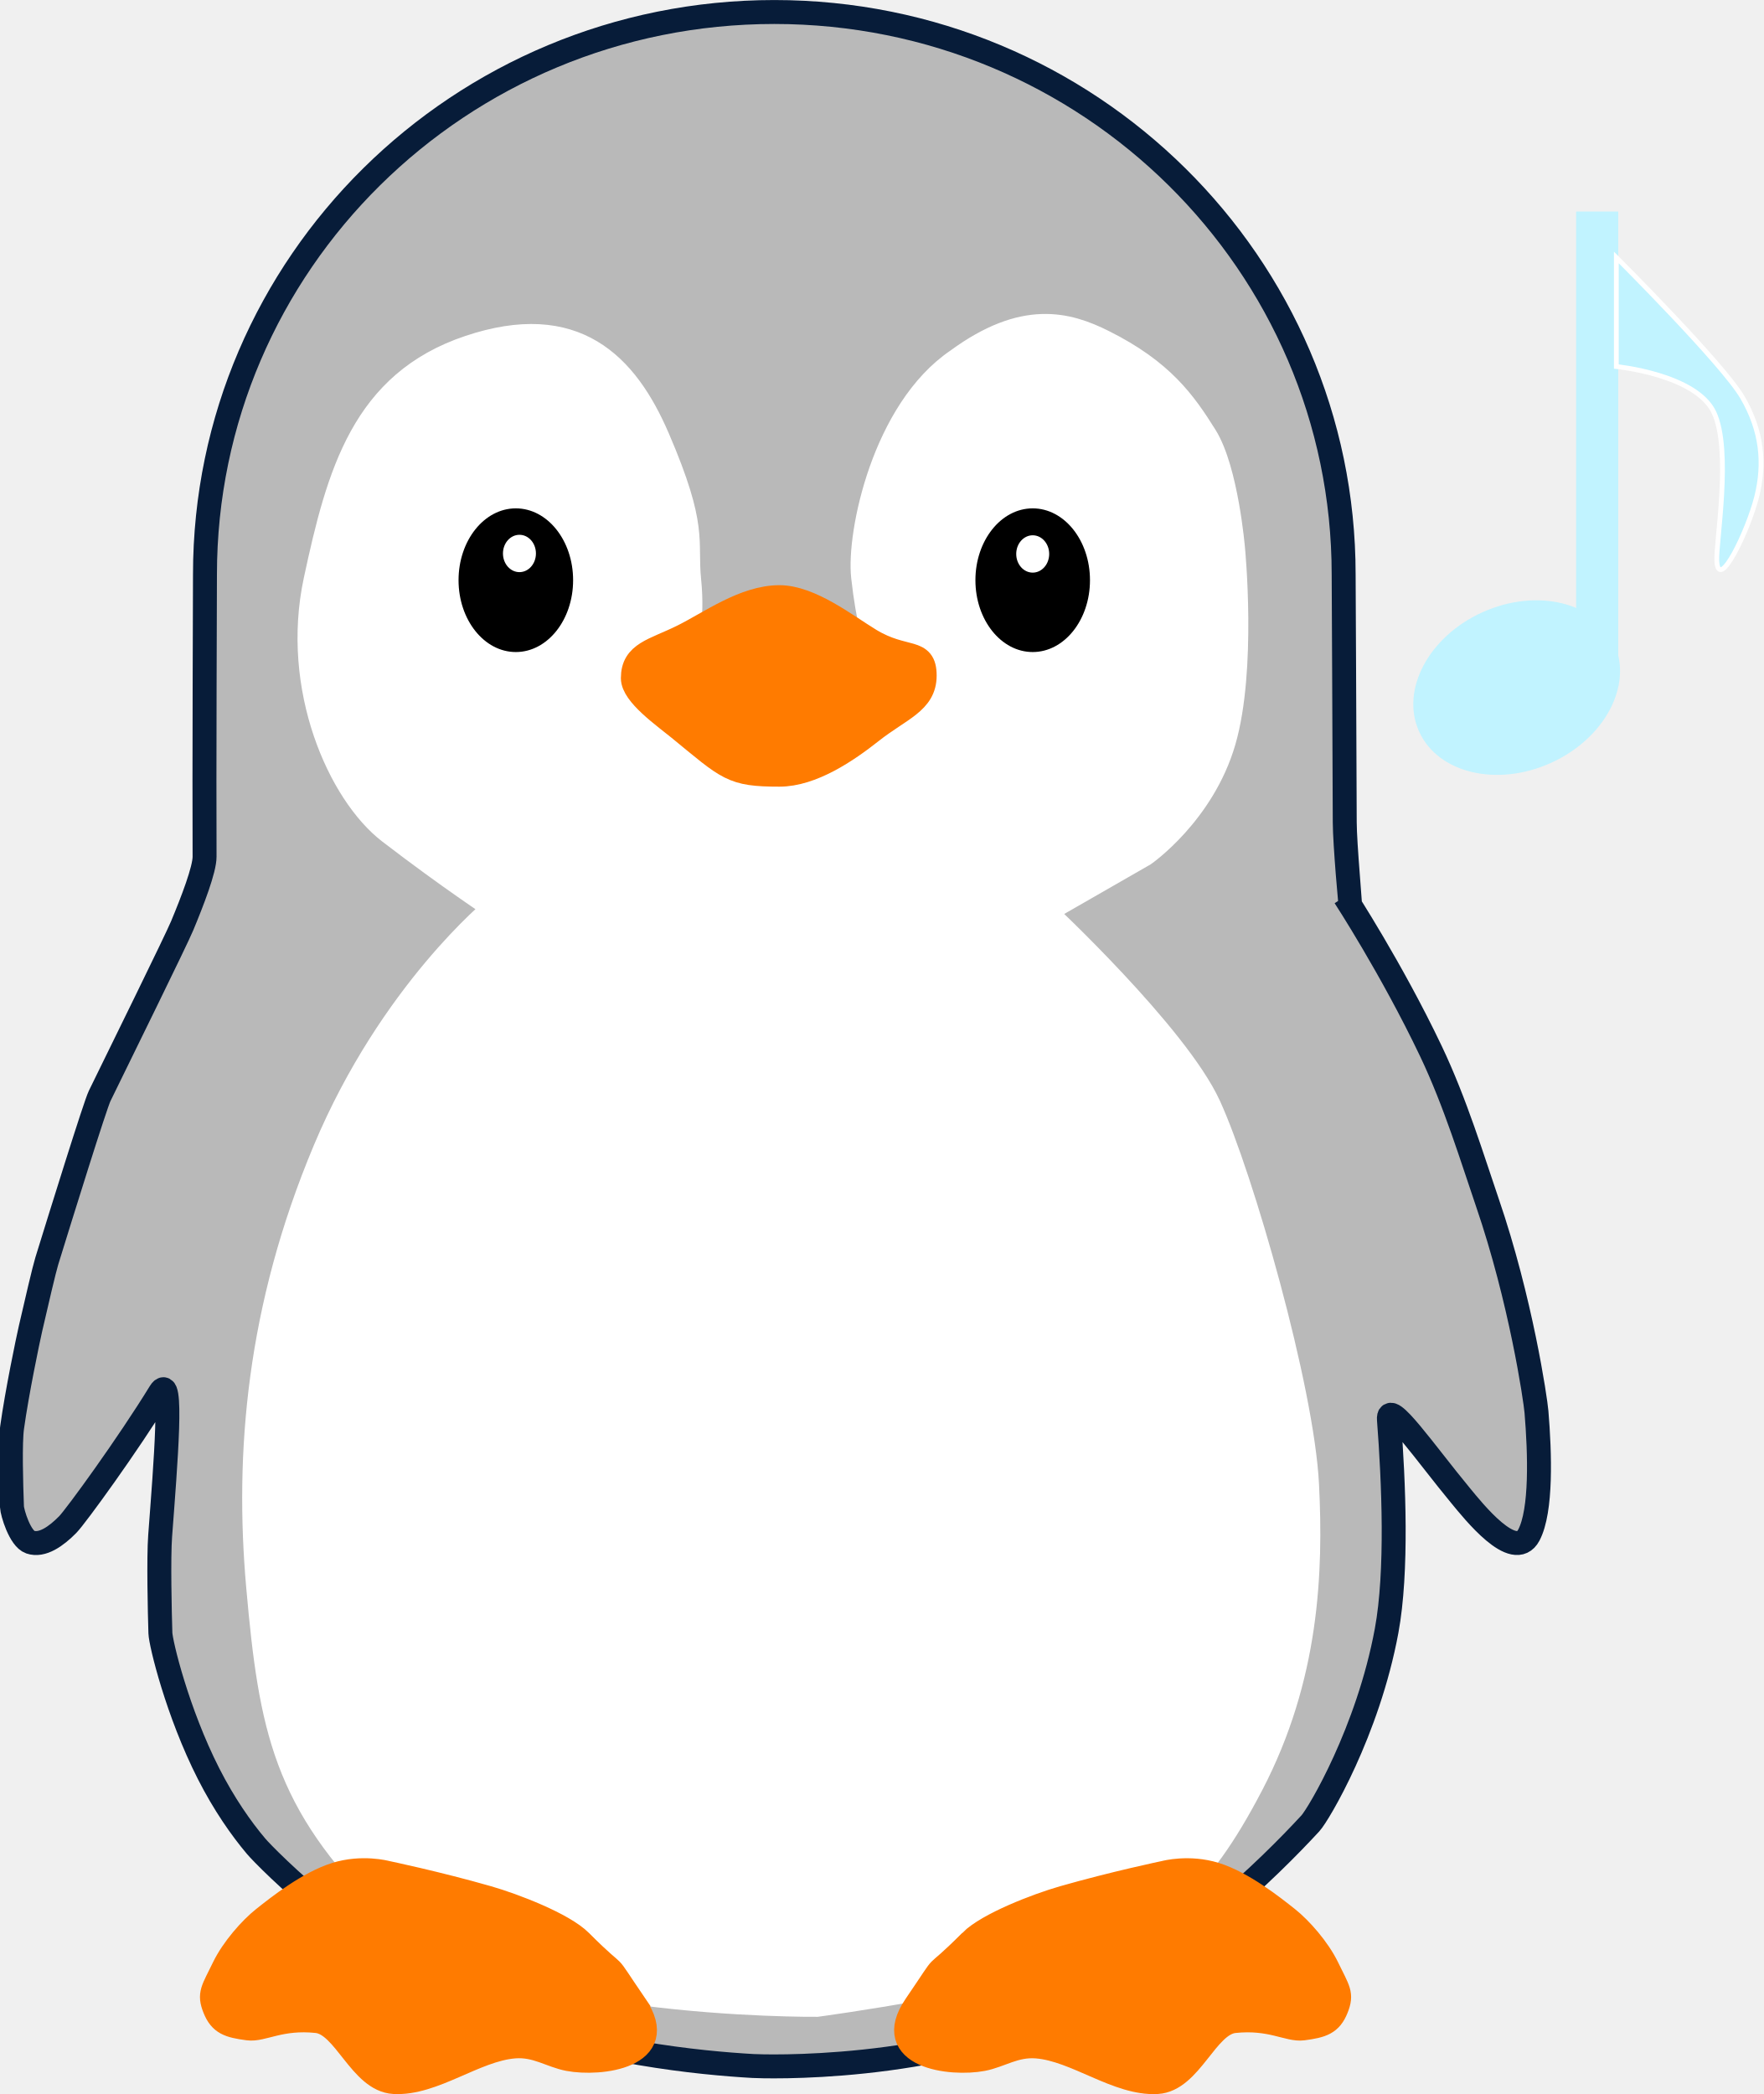
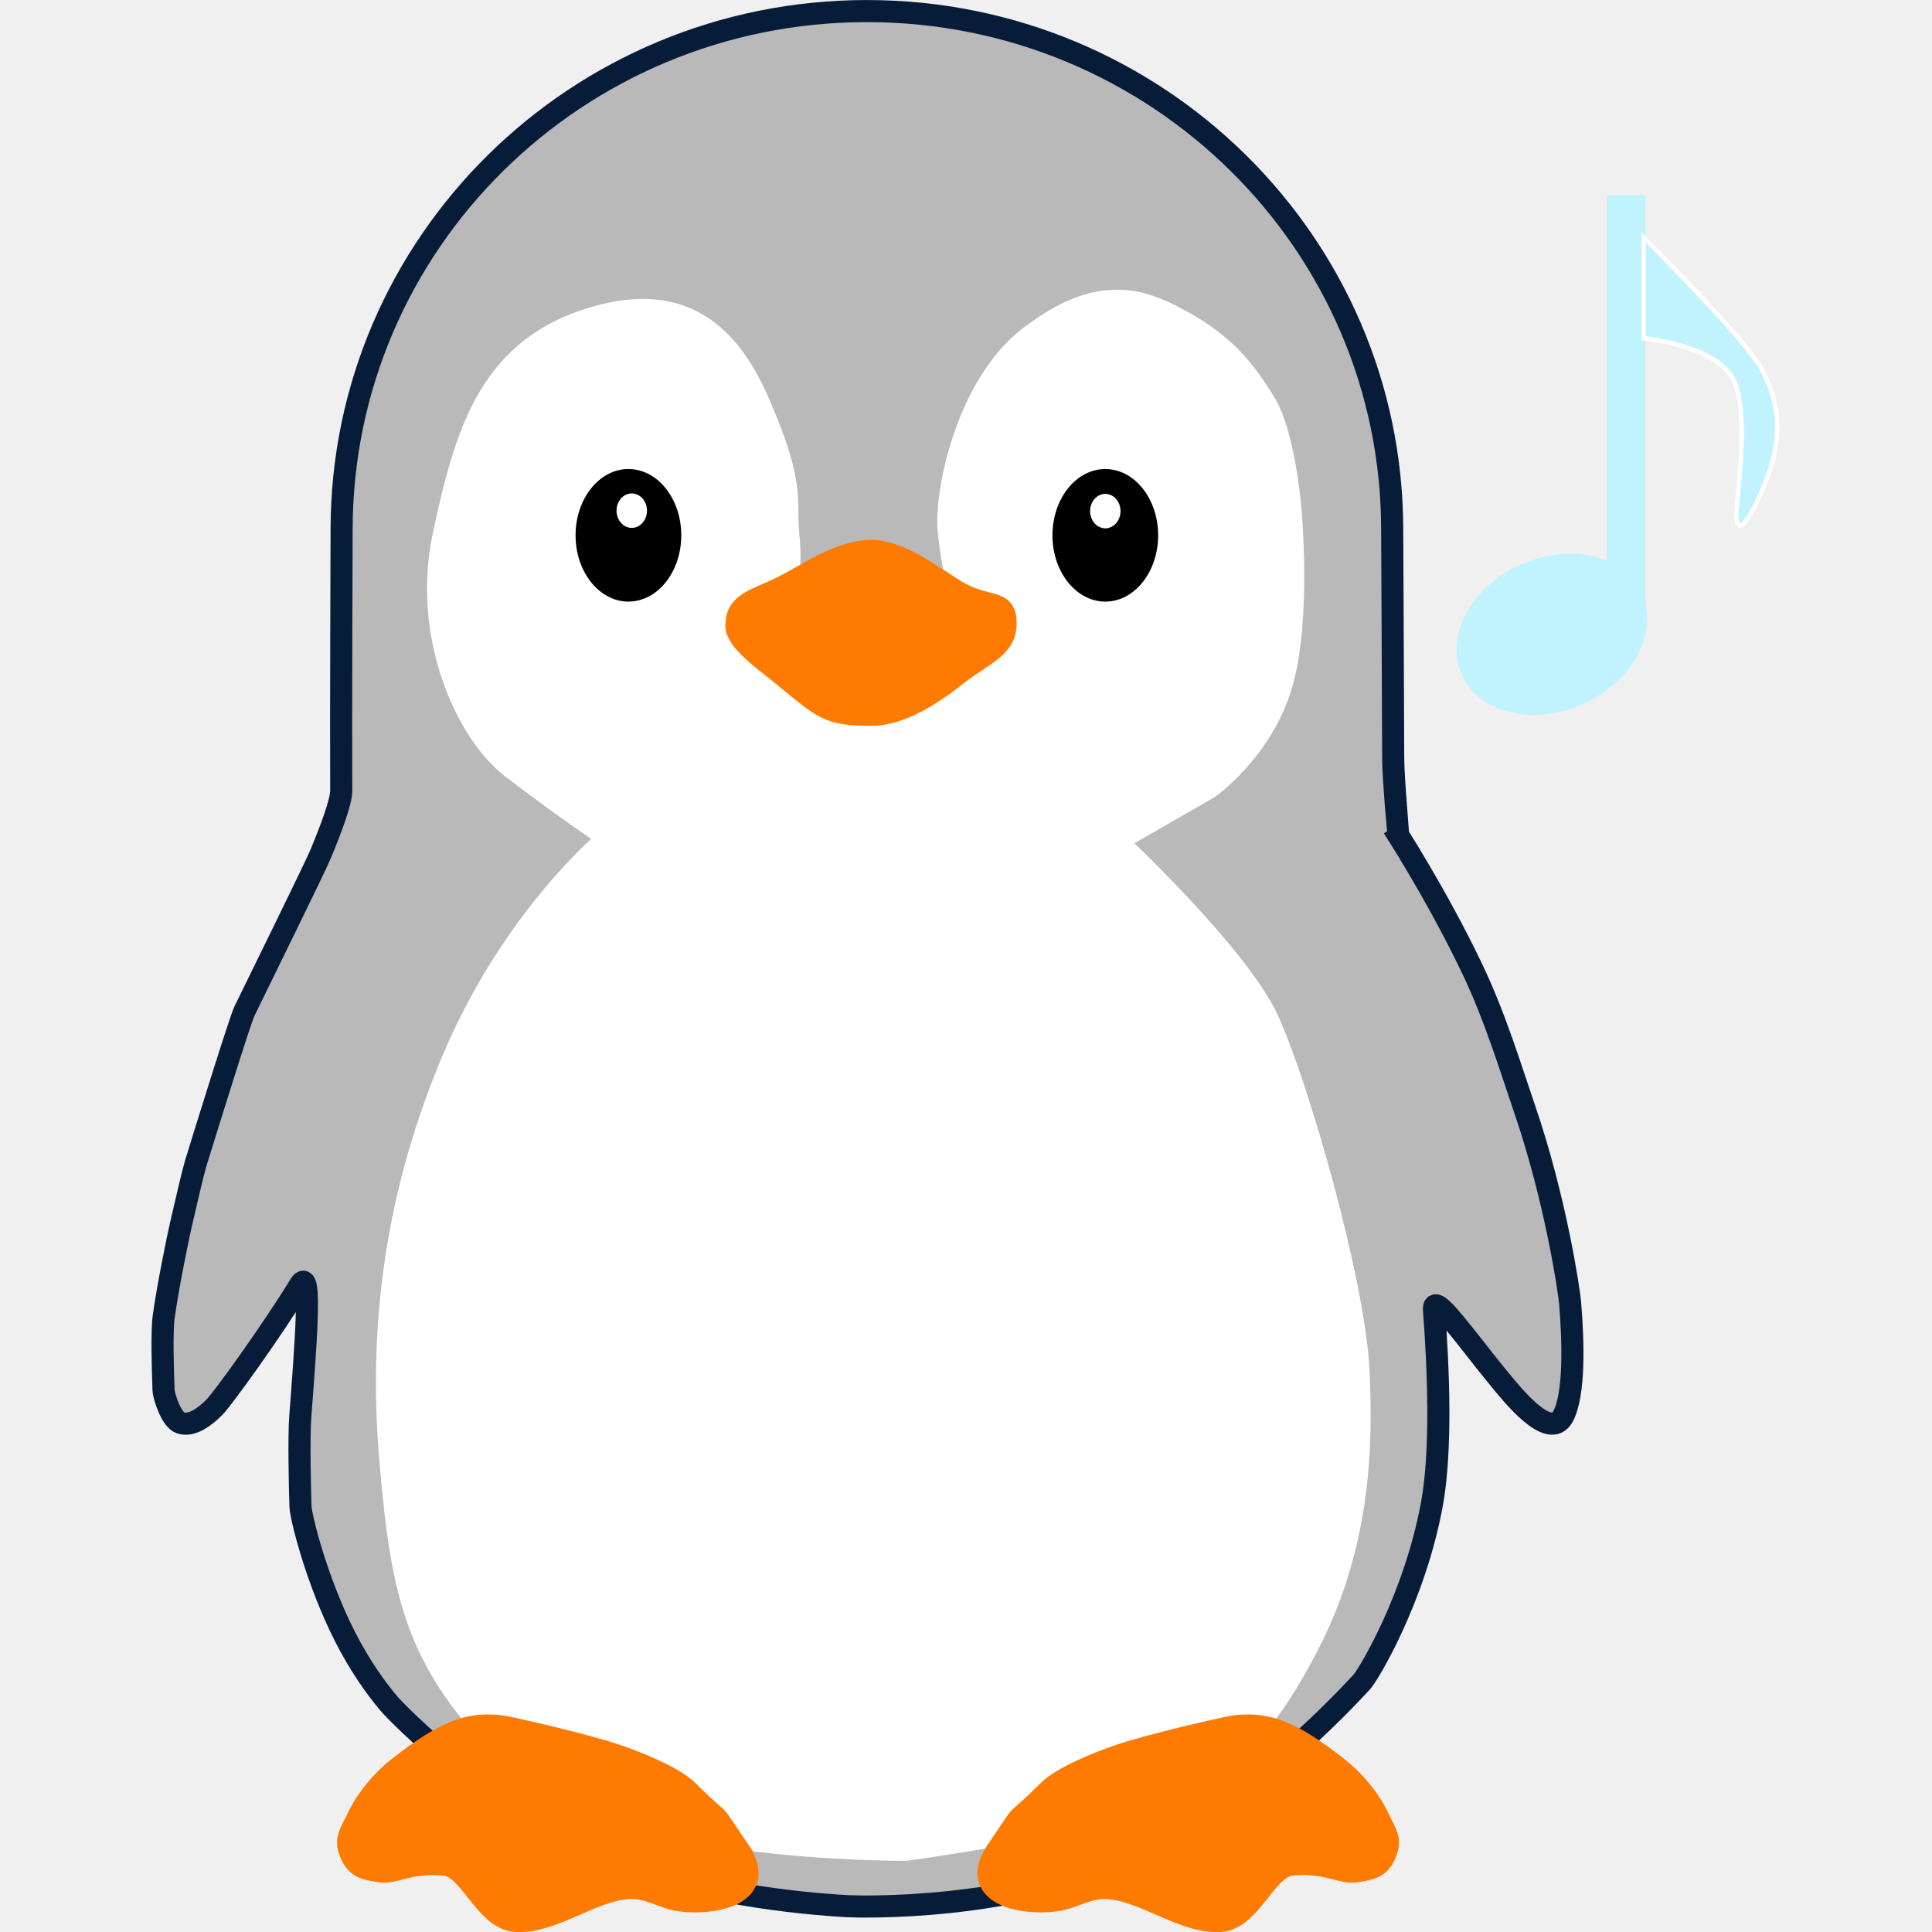
- <svg xmlns="http://www.w3.org/2000/svg" version="1.1" width="184.099" height="218.61" viewBox="0,0,184.099,218.61">
+ <svg xmlns="http://www.w3.org/2000/svg" version="1.1" width="24" height="24" viewBox="0,0,184.099,218.61">
  <g transform="translate(-159.099,-70.68983)">
    <g stroke-miterlimit="10">
      <g fill="#c1f3ff">
        <path d="M327.629,137.902c1.952,4.353 -1.029,9.929 -6.659,12.453c-5.63,2.525 -11.776,1.043 -13.729,-3.31c-1.952,-4.353 1.029,-9.929 6.659,-12.453c5.63,-2.525 11.776,-1.043 13.729,3.31z" stroke="none" stroke-width="0" stroke-linecap="butt" />
        <path d="M323.645,141.322v-48.548h4.395v48.548z" stroke="none" stroke-width="0" stroke-linecap="butt" />
        <path d="M340.993,112.153c2.063,3.521 2.368,6.95 1.497,10.417c-0.871,3.467 -3.984,9.993 -4.162,6.683c-0.103,-1.916 1.573,-11.525 -0.298,-15.502c-1.871,-3.976 -10.189,-4.795 -10.189,-4.795v-11.388c0,0 11.089,11.064 13.152,14.585z" stroke="#ffffff" stroke-width="0.5" stroke-linecap="round" />
      </g>
      <g>
        <g stroke-width="2.5">
          <path d="M299.479,164.302c0,0 4.9,7.516 8.989,16.095c2.589,5.432 4.384,11.394 5.9,15.812c3.504,10.214 5.027,20.587 5.134,21.877c0.357,4.296 0.555,10.319 -0.796,12.866c-1.529,2.881 -5.818,-2.547 -7.118,-4.116c-3.668,-4.429 -7.664,-10.231 -7.487,-7.932c0.499,6.488 0.898,15.863 -0.243,22.031c-1.949,10.534 -7.118,19.197 -7.954,20.104c-4.332,4.695 -13.731,13.937 -24.937,19.241c-14.392,6.811 -32.268,6.152 -33.256,6.097c-5.489,-0.309 -16.948,-1.427 -26.97,-5.462c-13.304,-5.356 -24.006,-16.42 -24.887,-17.459c-1.579,-1.862 -3.381,-4.449 -4.979,-7.592c-3.261,-6.414 -4.999,-13.616 -5.032,-14.691c-0.067,-2.15 -0.197,-7.842 -0.024,-10.149c0.573,-7.63 1.375,-17.248 -0.024,-14.962c-3.301,5.392 -8.785,12.935 -9.618,13.783c-1.21,1.234 -2.674,2.269 -3.922,1.84c-1.077,-0.37 -1.884,-3.093 -1.906,-3.686c-0.092,-2.459 -0.208,-6.689 0.014,-8.286c0.51,-3.678 1.641,-9.095 1.92,-10.313c0.628,-2.742 1.433,-6.19 1.698,-7.05c1.56,-5.054 5.057,-16.296 5.52,-17.244c2.303,-4.718 7.983,-16.247 8.619,-17.778c1.075,-2.584 2.343,-5.867 2.336,-7.208c-0.042,-8.166 0.041,-28.965 0.041,-29.455c0,-32.431 26.611,-58.722 59.438,-58.722c32.827,0 59.438,26.291 59.438,58.722c0,0.338 0.092,17.871 0.114,25.866c0.006,2.292 0.616,8.938 0.607,9.032" fill="#b9b9b9" stroke="#071c39" stroke-linecap="butt" />
          <path d="M289.76,257.01c-5.692,10.916 -9.939,13.655 -17.768,16.995c-7.829,3.34 -27.617,5.987 -27.617,5.987c0,0 -33.721,0.317 -44.612,-10.429c-10.891,-10.746 -12.394,-18.373 -13.712,-33.218c-1.237,-13.937 0.035,-29.09 6.953,-45.578c6.917,-16.487 17.768,-25.299 17.768,-25.299c0,0 -4.755,-3.112 -11.008,-7.918c-5.218,-4.011 -10.132,-15.046 -7.725,-26.265c2.407,-11.219 5.002,-20.637 16.029,-24.334c11.027,-3.697 16.376,1.741 19.699,9.463c4.088,9.5 2.853,10.652 3.283,14.871c0.43,4.219 -0.386,6.759 -0.386,6.759h19.892c0,0 -0.843,-2.485 -1.352,-7.146c-0.493,-4.52 2.175,-17.401 9.849,-22.596c6.918,-5.068 11.457,-3.833 15.257,-1.931c6.119,3.063 8.411,6.313 10.622,9.849c2.21,3.537 2.897,11.781 2.897,11.781c0,0 1.226,12.55 -0.966,20.085c-2.192,7.535 -8.304,11.781 -8.304,11.781l-10.429,5.987c0,0 13.792,12.865 17.188,20.278c3.396,7.413 9.736,29.518 10.236,39.591c0.449,9.053 0.051,20.078 -5.794,31.286z" fill="#ffffff" stroke="#ffffff" stroke-linecap="round" />
        </g>
        <path d="M260.442,273.359c1.78,-1.778 6.903,-3.753 9.654,-4.542c5.285,-1.516 10.602,-2.625 10.602,-2.625c0,0 2.52,-0.683 5.289,0.184c2.842,0.89 5.953,3.347 7.527,4.598c1.342,1.067 3.202,3.158 4.154,5.128c1.15,2.38 1.565,2.732 0.949,4.27c-0.616,1.538 -1.488,1.817 -3.493,2.083c-1.511,0.2 -3.349,-1.173 -7.168,-0.769c-2.92,0.308 -4.563,6.168 -8.051,6.365c-4.124,0.233 -8.459,-3.391 -12.586,-3.715c-2.267,-0.178 -3.794,0.97 -5.624,1.32c-3.337,0.637 -10.644,-0.272 -7.016,-5.595c3.85,-5.649 1.071,-2.009 5.765,-6.7z" fill="#ff7b00" stroke="#ff7b00" stroke-width="2.5" stroke-linecap="round" />
        <path d="M225.448,280.059c3.628,5.323 -3.679,6.232 -7.016,5.595c-1.83,-0.35 -3.357,-1.498 -5.624,-1.32c-4.127,0.324 -8.462,3.948 -12.586,3.715c-3.488,-0.197 -5.132,-6.057 -8.051,-6.365c-3.82,-0.403 -5.657,0.97 -7.168,0.769c-2.006,-0.266 -2.878,-0.546 -3.493,-2.083c-0.616,-1.538 -0.201,-1.89 0.949,-4.27c0.952,-1.969 2.812,-4.061 4.154,-5.128c1.573,-1.251 4.685,-3.708 7.527,-4.598c2.769,-0.867 5.289,-0.184 5.289,-0.184c0,0 5.317,1.109 10.602,2.625c2.75,0.789 7.874,2.764 9.654,4.542c4.694,4.691 1.915,1.051 5.765,6.7z" fill="#ff7b00" stroke="#ff7b00" stroke-width="2.5" stroke-linecap="round" />
        <path d="M255.633,141.22c0,2.796 -2.562,3.467 -5.592,5.863c-2.512,1.986 -6.178,4.483 -9.573,4.483c-5.007,0 -5.312,-0.603 -10.468,-4.819c-1.588,-1.299 -4.833,-3.564 -4.833,-5.257c0,-2.613 2.173,-2.876 5.164,-4.354c2.867,-1.417 6.475,-4.104 10.137,-4.104c3.24,0 7.001,2.981 9.463,4.476c3.637,2.208 5.702,0.812 5.702,3.713z" fill="#ff7b00" stroke="#ff7b00" stroke-width="2.5" stroke-linecap="butt" />
        <path d="M218.93,131.262c0,4.142 -2.677,7.5 -5.98,7.5c-3.303,0 -5.98,-3.358 -5.98,-7.5c0,-4.142 2.677,-7.5 5.98,-7.5c3.303,0 5.98,3.358 5.98,7.5z" fill="#000000" stroke="none" stroke-width="0" stroke-linecap="butt" />
        <path d="M272.89,131.262c0,4.142 -2.677,7.5 -5.98,7.5c-3.303,0 -5.98,-3.358 -5.98,-7.5c0,-4.142 2.677,-7.5 5.98,-7.5c3.303,0 5.98,3.358 5.98,7.5z" fill="#000000" stroke="none" stroke-width="0" stroke-linecap="butt" />
        <path d="M215.049,128.471c0,1.076 -0.771,1.949 -1.721,1.949c-0.951,0 -1.721,-0.872 -1.721,-1.949c0,-1.076 0.771,-1.949 1.721,-1.949c0.951,0 1.721,0.872 1.721,1.949z" fill="#ffffff" stroke="none" stroke-width="0" stroke-linecap="butt" />
        <path d="M268.632,128.522c0,1.076 -0.771,1.949 -1.721,1.949c-0.951,0 -1.721,-0.872 -1.721,-1.949c0,-1.076 0.771,-1.949 1.721,-1.949c0.951,0 1.721,0.872 1.721,1.949z" fill="#ffffff" stroke="none" stroke-width="0" stroke-linecap="butt" />
      </g>
    </g>
  </g>
</svg>
